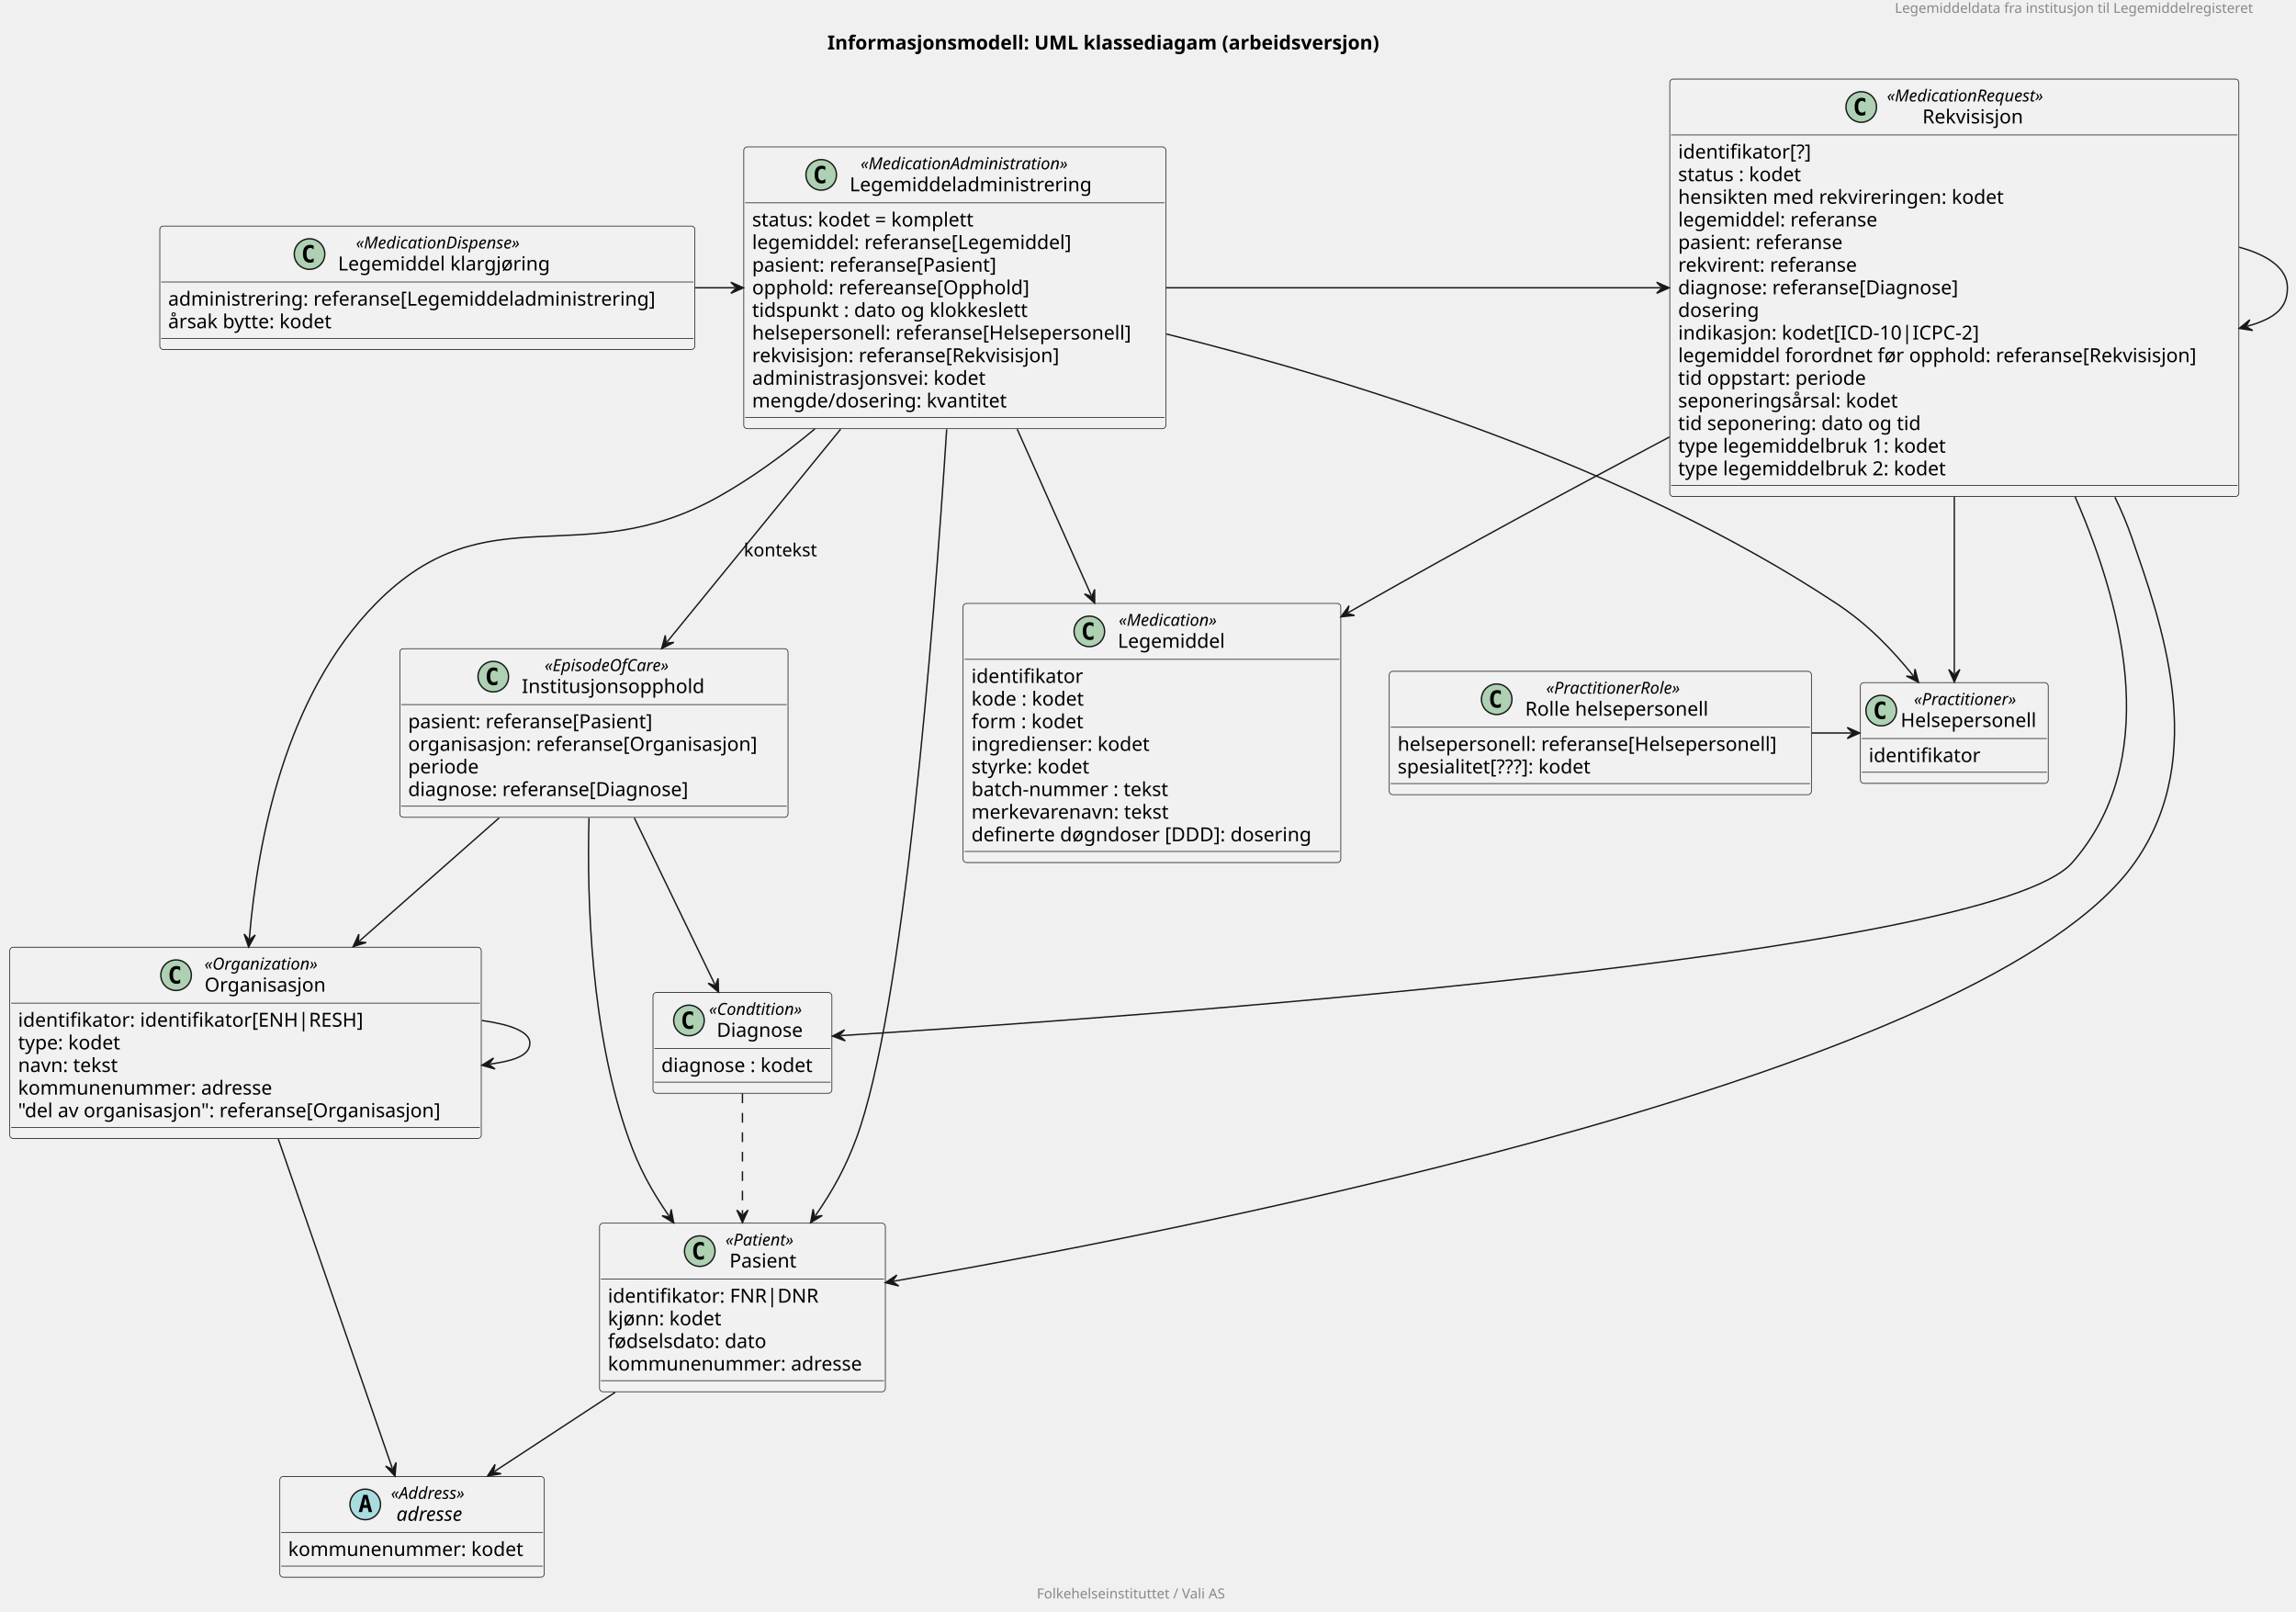
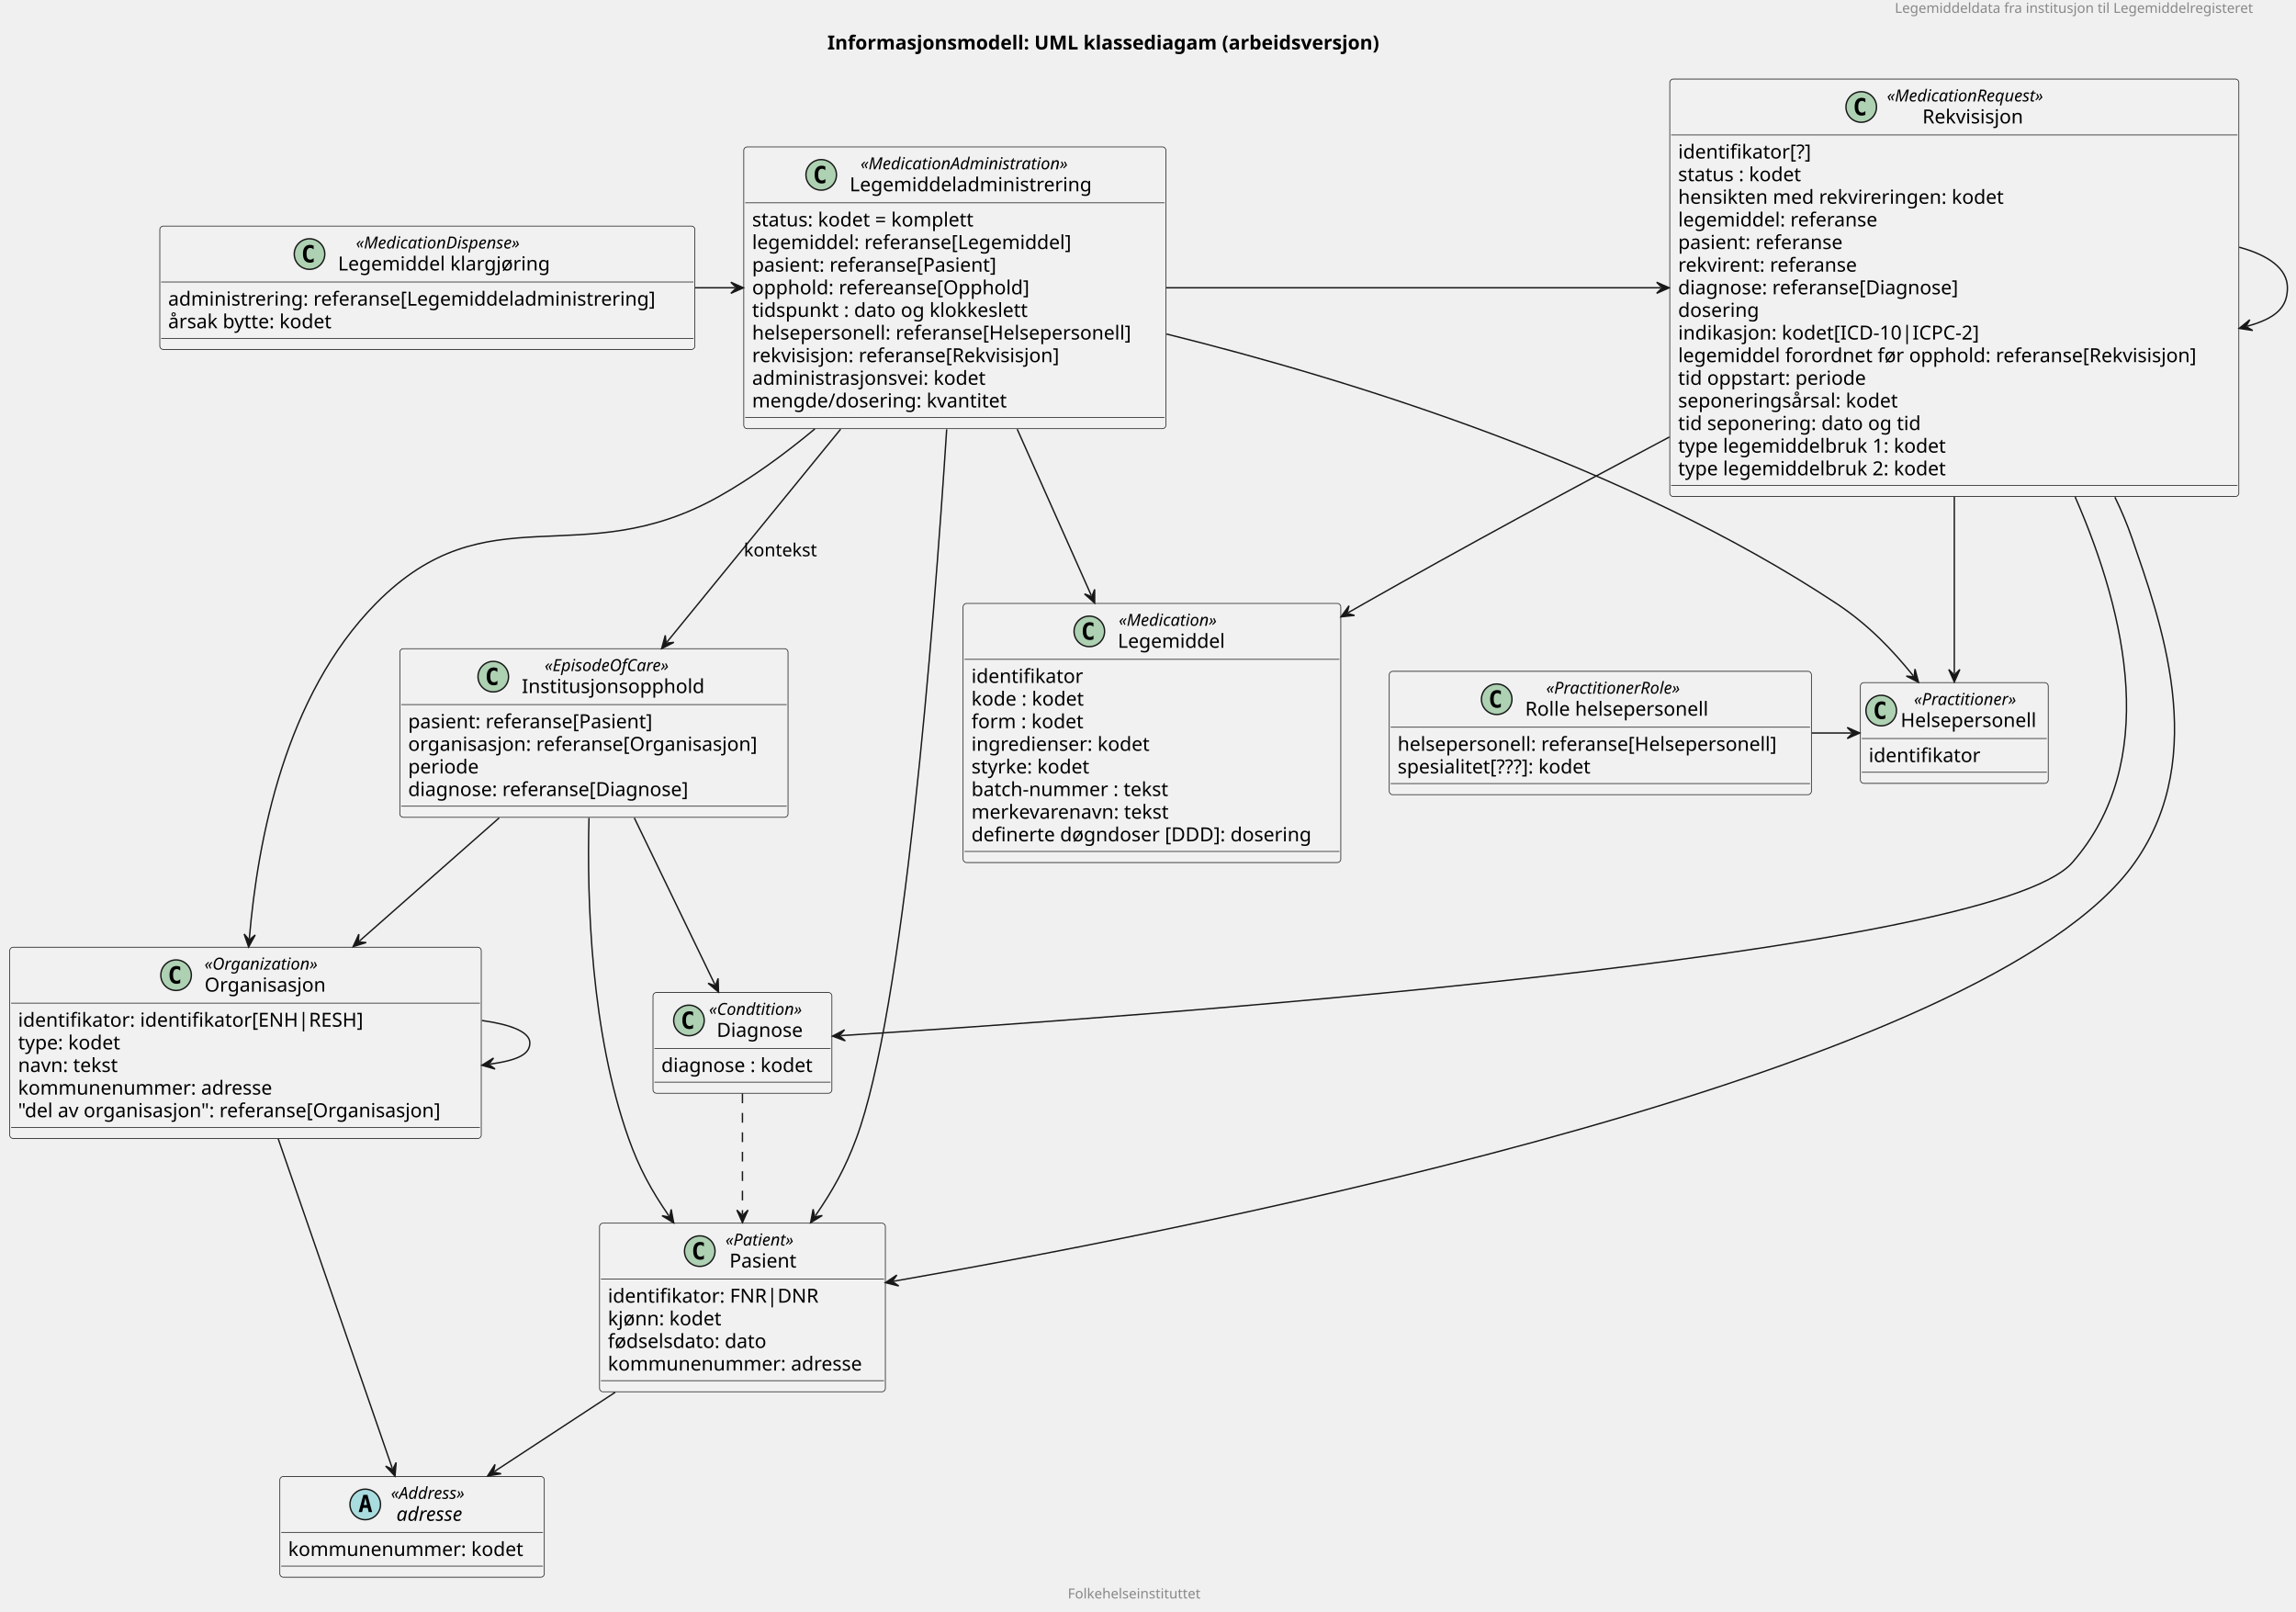
<svg xmlns="http://www.w3.org/2000/svg" contentStyleType="text/css" data-diagram-type="CLASS" height="1161px" preserveAspectRatio="none" style="width:1654px;height:1161px;background:#FFFFFF;" version="1.1" viewBox="0 0 1654 1161" width="1654px" zoomAndPan="magnify">
  <defs />
  <g>
    <text fill="#888888" font-family="sans-serif" font-size="10" lengthAdjust="spacing" textLength="275.801" x="1365.019" y="9.282">Legemiddeldata fra institusjon til Legemiddelregisteret</text>
    <text fill="#000000" font-family="sans-serif" font-size="14" font-weight="bold" lengthAdjust="spacing" textLength="448.738" x="596.041" y="35.636">Informasjonsmodell: UML klassediagam (arbeidsversjon)</text>
    <g id="elem_Pasient">
      <rect codeLine="5" fill="#F1F1F1" height="121.453" id="Pasient" rx="2.5" ry="2.5" style="stroke:#181818;stroke-width:0.5;" width="205.901" x="431.9" y="881.038" />
      <ellipse cx="504.098" cy="901.17" fill="#ADD1B2" rx="11" ry="11" style="stroke:#181818;stroke-width:1;" />
      <path d="M507.067,906.811 Q506.488,907.108 505.848,907.248 Q505.207,907.405 504.504,907.405 Q502.004,907.405 500.676,905.764 Q499.363,904.108 499.363,900.983 Q499.363,897.858 500.676,896.202 Q502.004,894.545 504.504,894.545 Q505.207,894.545 505.848,894.702 Q506.504,894.858 507.067,895.155 L507.067,897.873 Q506.442,897.295 505.848,897.03 Q505.254,896.748 504.629,896.748 Q503.285,896.748 502.598,897.827 Q501.91,898.889 501.91,900.983 Q501.91,903.077 502.598,904.155 Q503.285,905.217 504.629,905.217 Q505.254,905.217 505.848,904.952 Q506.442,904.67 507.067,904.092 L507.067,906.811 Z " fill="#000000" />
      <text fill="#000000" font-family="sans-serif" font-size="12" font-style="italic" lengthAdjust="spacing" textLength="57.006" x="522.598" y="897.176">«Patient»</text>
      <text fill="#000000" font-family="sans-serif" font-size="14" lengthAdjust="spacing" textLength="51.181" x="525.51" y="913.001">Pasient</text>
      <line style="stroke:#181818;stroke-width:0.5;" x1="432.9" x2="636.801" y1="921.303" y2="921.303" />
      <text fill="#000000" font-family="sans-serif" font-size="14" lengthAdjust="spacing" textLength="158.074" x="437.9" y="938.298">identifikator: FNR|DNR</text>
      <text fill="#000000" font-family="sans-serif" font-size="14" lengthAdjust="spacing" textLength="87.138" x="437.9" y="954.595">kjønn: kodet</text>
      <text fill="#000000" font-family="sans-serif" font-size="14" lengthAdjust="spacing" textLength="121.68" x="437.9" y="970.892">fødselsdato: dato</text>
      <text fill="#000000" font-family="sans-serif" font-size="14" lengthAdjust="spacing" textLength="193.901" x="437.9" y="987.189">kommunenummer: adresse</text>
      <line style="stroke:#181818;stroke-width:0.5;" x1="432.9" x2="636.801" y1="994.491" y2="994.491" />
    </g>
    <g id="elem_adresse">
      <rect codeLine="113" fill="#F1F1F1" height="72.562" id="adresse" rx="2.5" ry="2.5" style="stroke:#181818;stroke-width:0.5;" width="190.527" x="201.58" y="1063.497" />
      <ellipse cx="263.12" cy="1083.63" fill="#A9DCDF" rx="11" ry="11" style="stroke:#181818;stroke-width:1;" />
      <path d="M263.229,1078.974 L262.073,1084.052 L264.401,1084.052 L263.229,1078.974 Z M261.745,1076.74 L264.729,1076.74 L268.089,1089.13 L265.636,1089.13 L264.87,1086.068 L261.589,1086.068 L260.839,1089.13 L258.401,1089.13 L261.745,1076.74 Z " fill="#000000" />
      <text fill="#000000" font-family="sans-serif" font-size="12" font-style="italic" lengthAdjust="spacing" textLength="62.947" x="281.62" y="1079.636">«Address»</text>
      <text fill="#000000" font-family="sans-serif" font-size="14" font-style="italic" lengthAdjust="spacing" textLength="55.036" x="285.576" y="1095.461">adresse</text>
      <line style="stroke:#181818;stroke-width:0.5;" x1="202.58" x2="391.107" y1="1103.763" y2="1103.763" />
      <text fill="#000000" font-family="sans-serif" font-size="14" lengthAdjust="spacing" textLength="178.527" x="207.58" y="1120.758">kommunenummer: kodet</text>
      <line style="stroke:#181818;stroke-width:0.5;" x1="202.58" x2="391.107" y1="1128.06" y2="1128.06" />
    </g>
    <g id="elem_Legemiddeladministrering">
      <rect codeLine="14" fill="#F1F1F1" height="202.938" id="Legemiddeladministrering" rx="2.5" ry="2.5" style="stroke:#181818;stroke-width:0.5;" width="304.1" x="535.8" y="105.828" />
      <ellipse cx="591.585" cy="125.96" fill="#ADD1B2" rx="11" ry="11" style="stroke:#181818;stroke-width:1;" />
      <path d="M594.553,131.601 Q593.975,131.898 593.335,132.038 Q592.694,132.195 591.991,132.195 Q589.491,132.195 588.163,130.554 Q586.85,128.898 586.85,125.773 Q586.85,122.648 588.163,120.992 Q589.491,119.335 591.991,119.335 Q592.694,119.335 593.335,119.492 Q593.991,119.648 594.553,119.945 L594.553,122.663 Q593.928,122.085 593.335,121.82 Q592.741,121.538 592.116,121.538 Q590.772,121.538 590.085,122.617 Q589.397,123.679 589.397,125.773 Q589.397,127.867 590.085,128.945 Q590.772,130.007 592.116,130.007 Q592.741,130.007 593.335,129.742 Q593.928,129.46 594.553,128.882 L594.553,131.601 Z " fill="#000000" />
      <text fill="#000000" font-family="sans-serif" font-size="12" font-style="italic" lengthAdjust="spacing" textLength="168.328" x="619.936" y="121.966">«MedicationAdministration»</text>
      <text fill="#000000" font-family="sans-serif" font-size="14" lengthAdjust="spacing" textLength="184.03" x="612.085" y="137.791">Legemiddeladministrering</text>
      <line style="stroke:#181818;stroke-width:0.5;" x1="536.8" x2="838.9" y1="146.093" y2="146.093" />
      <text fill="#000000" font-family="sans-serif" font-size="14" lengthAdjust="spacing" textLength="175.157" x="541.8" y="163.088">status: kodet = komplett</text>
      <text fill="#000000" font-family="sans-serif" font-size="14" lengthAdjust="spacing" textLength="246.641" x="541.8" y="179.385">legemiddel: referanse[Legemiddel]</text>
      <text fill="#000000" font-family="sans-serif" font-size="14" lengthAdjust="spacing" textLength="189.923" x="541.8" y="195.682">pasient: referanse[Pasient]</text>
      <text fill="#000000" font-family="sans-serif" font-size="14" lengthAdjust="spacing" textLength="211.292" x="541.8" y="211.979">opphold: refereanse[Opphold]</text>
      <text fill="#000000" font-family="sans-serif" font-size="14" lengthAdjust="spacing" textLength="213.445" x="541.8" y="228.276">tidspunkt : dato og klokkeslett</text>
      <text fill="#000000" font-family="sans-serif" font-size="14" lengthAdjust="spacing" textLength="292.1" x="541.8" y="244.573">helsepersonell: referanse[Helsepersonell]</text>
      <text fill="#000000" font-family="sans-serif" font-size="14" lengthAdjust="spacing" textLength="240.003" x="541.8" y="260.87">rekvisisjon: referanse[Rekvisisjon]</text>
      <text fill="#000000" font-family="sans-serif" font-size="14" lengthAdjust="spacing" textLength="180.407" x="541.8" y="277.166">administrasjonsvei: kodet</text>
      <text fill="#000000" font-family="sans-serif" font-size="14" lengthAdjust="spacing" textLength="194.975" x="541.8" y="293.463">mengde/dosering: kvantitet</text>
      <line style="stroke:#181818;stroke-width:0.5;" x1="536.8" x2="838.9" y1="300.765" y2="300.765" />
    </g>
    <g id="elem_Legemiddel">
      <rect codeLine="33" fill="#F1F1F1" height="186.641" id="Legemiddel" rx="2.5" ry="2.5" style="stroke:#181818;stroke-width:0.5;" width="272.087" x="693.8" y="434.647" />
      <ellipse cx="784.735" cy="454.78" fill="#ADD1B2" rx="11" ry="11" style="stroke:#181818;stroke-width:1;" />
      <path d="M787.704,460.421 Q787.126,460.718 786.485,460.858 Q785.844,461.015 785.141,461.015 Q782.641,461.015 781.313,459.374 Q780.001,457.718 780.001,454.593 Q780.001,451.468 781.313,449.812 Q782.641,448.155 785.141,448.155 Q785.844,448.155 786.485,448.312 Q787.141,448.468 787.704,448.765 L787.704,451.483 Q787.079,450.905 786.485,450.64 Q785.891,450.358 785.266,450.358 Q783.923,450.358 783.235,451.437 Q782.548,452.499 782.548,454.593 Q782.548,456.687 783.235,457.765 Q783.923,458.827 785.266,458.827 Q785.891,458.827 786.485,458.562 Q787.079,458.28 787.704,457.702 L787.704,460.421 Z " fill="#000000" />
      <text fill="#000000" font-family="sans-serif" font-size="12" font-style="italic" lengthAdjust="spacing" textLength="80.309" x="805.939" y="450.786">«Medication»</text>
      <text fill="#000000" font-family="sans-serif" font-size="14" lengthAdjust="spacing" textLength="81.717" x="805.235" y="466.611">Legemiddel</text>
      <line style="stroke:#181818;stroke-width:0.5;" x1="694.8" x2="964.887" y1="474.913" y2="474.913" />
      <text fill="#000000" font-family="sans-serif" font-size="14" lengthAdjust="spacing" textLength="84.957" x="699.8" y="491.908">identifikator</text>
      <text fill="#000000" font-family="sans-serif" font-size="14" lengthAdjust="spacing" textLength="87.452" x="699.8" y="508.205">kode : kodet</text>
      <text fill="#000000" font-family="sans-serif" font-size="14" lengthAdjust="spacing" textLength="86.167" x="699.8" y="524.502">form : kodet</text>
      <text fill="#000000" font-family="sans-serif" font-size="14" lengthAdjust="spacing" textLength="136.773" x="699.8" y="540.799">ingredienser: kodet</text>
      <text fill="#000000" font-family="sans-serif" font-size="14" lengthAdjust="spacing" textLength="92.374" x="699.8" y="557.096">styrke: kodet</text>
      <text fill="#000000" font-family="sans-serif" font-size="14" lengthAdjust="spacing" textLength="152.578" x="699.8" y="573.393">batch-nummer : tekst</text>
      <text fill="#000000" font-family="sans-serif" font-size="14" lengthAdjust="spacing" textLength="154.731" x="699.8" y="589.689">merkevarenavn: tekst</text>
      <text fill="#000000" font-family="sans-serif" font-size="14" lengthAdjust="spacing" textLength="260.087" x="699.8" y="605.986">definerte døgndoser [DDD]: dosering</text>
      <line style="stroke:#181818;stroke-width:0.5;" x1="694.8" x2="964.887" y1="613.288" y2="613.288" />
    </g>
    <g id="elem_Helsepersonell">
      <rect codeLine="44" fill="#F1F1F1" height="72.562" id="Helsepersonell" rx="2.5" ry="2.5" style="stroke:#181818;stroke-width:0.5;" width="135.318" x="1340.19" y="491.688" />
      <ellipse cx="1355.19" cy="511.82" fill="#ADD1B2" rx="11" ry="11" style="stroke:#181818;stroke-width:1;" />
      <path d="M1358.159,517.461 Q1357.581,517.758 1356.94,517.898 Q1356.299,518.055 1355.596,518.055 Q1353.096,518.055 1351.768,516.414 Q1350.456,514.758 1350.456,511.633 Q1350.456,508.508 1351.768,506.852 Q1353.096,505.195 1355.596,505.195 Q1356.299,505.195 1356.94,505.352 Q1357.596,505.508 1358.159,505.805 L1358.159,508.523 Q1357.534,507.945 1356.94,507.68 Q1356.346,507.398 1355.721,507.398 Q1354.378,507.398 1353.69,508.477 Q1353.003,509.539 1353.003,511.633 Q1353.003,513.727 1353.69,514.805 Q1354.378,515.867 1355.721,515.867 Q1356.346,515.867 1356.94,515.602 Q1357.534,515.32 1358.159,514.742 L1358.159,517.461 Z " fill="#000000" />
      <text fill="#000000" font-family="sans-serif" font-size="12" font-style="italic" lengthAdjust="spacing" textLength="84.147" x="1378.776" y="507.826">«Practitioner»</text>
      <text fill="#000000" font-family="sans-serif" font-size="14" lengthAdjust="spacing" textLength="103.318" x="1369.19" y="523.651">Helsepersonell</text>
      <line style="stroke:#181818;stroke-width:0.5;" x1="1341.19" x2="1474.508" y1="531.953" y2="531.953" />
      <text fill="#000000" font-family="sans-serif" font-size="14" lengthAdjust="spacing" textLength="84.957" x="1346.19" y="548.948">identifikator</text>
      <line style="stroke:#181818;stroke-width:0.5;" x1="1341.19" x2="1474.508" y1="556.25" y2="556.25" />
    </g>
    <g id="elem_Organisasjon">
      <rect codeLine="47" fill="#F1F1F1" height="137.75" id="Organisasjon" rx="2.5" ry="2.5" style="stroke:#181818;stroke-width:0.5;" width="339.694" x="7" y="682.288" />
      <ellipse cx="126.848" cy="702.42" fill="#ADD1B2" rx="11" ry="11" style="stroke:#181818;stroke-width:1;" />
      <path d="M129.816,708.061 Q129.238,708.358 128.598,708.498 Q127.957,708.655 127.254,708.655 Q124.754,708.655 123.426,707.014 Q122.113,705.358 122.113,702.233 Q122.113,699.108 123.426,697.452 Q124.754,695.795 127.254,695.795 Q127.957,695.795 128.598,695.952 Q129.254,696.108 129.816,696.405 L129.816,699.123 Q129.191,698.545 128.598,698.28 Q128.004,697.998 127.379,697.998 Q126.035,697.998 125.348,699.077 Q124.66,700.139 124.66,702.233 Q124.66,704.327 125.348,705.405 Q126.035,706.467 127.379,706.467 Q128.004,706.467 128.598,706.202 Q129.191,705.92 129.816,705.342 L129.816,708.061 Z " fill="#000000" />
      <text fill="#000000" font-family="sans-serif" font-size="12" font-style="italic" lengthAdjust="spacing" textLength="91.611" x="147.292" y="698.426">«Organization»</text>
      <text fill="#000000" font-family="sans-serif" font-size="14" lengthAdjust="spacing" textLength="91.499" x="147.348" y="714.251">Organisasjon</text>
      <line style="stroke:#181818;stroke-width:0.5;" x1="8" x2="345.694" y1="722.553" y2="722.553" />
      <text fill="#000000" font-family="sans-serif" font-size="14" lengthAdjust="spacing" textLength="262.555" x="13" y="739.548">identifikator: identifikator[ENH|RESH]</text>
      <text fill="#000000" font-family="sans-serif" font-size="14" lengthAdjust="spacing" textLength="80.103" x="13" y="755.845">type: kodet</text>
      <text fill="#000000" font-family="sans-serif" font-size="14" lengthAdjust="spacing" textLength="78.77" x="13" y="772.142">navn: tekst</text>
      <text fill="#000000" font-family="sans-serif" font-size="14" lengthAdjust="spacing" textLength="193.901" x="13" y="788.439">kommunenummer: adresse</text>
      <text fill="#000000" font-family="sans-serif" font-size="14" lengthAdjust="spacing" textLength="327.694" x="13" y="804.736">"del av organisasjon": referanse[Organisasjon]</text>
      <line style="stroke:#181818;stroke-width:0.5;" x1="8" x2="345.694" y1="812.038" y2="812.038" />
    </g>
    <g id="elem_Rekvisisjon">
      <rect codeLine="75" fill="#F1F1F1" height="300.719" id="Rekvisisjon" rx="2.5" ry="2.5" style="stroke:#181818;stroke-width:0.5;" width="409.94" x="1202.88" y="56.938" />
      <ellipse cx="1340.804" cy="77.07" fill="#ADD1B2" rx="11" ry="11" style="stroke:#181818;stroke-width:1;" />
      <path d="M1343.773,82.711 Q1343.195,83.008 1342.554,83.148 Q1341.914,83.305 1341.211,83.305 Q1338.711,83.305 1337.382,81.664 Q1336.07,80.008 1336.07,76.883 Q1336.07,73.758 1337.382,72.102 Q1338.711,70.445 1341.211,70.445 Q1341.914,70.445 1342.554,70.602 Q1343.211,70.758 1343.773,71.055 L1343.773,73.773 Q1343.148,73.195 1342.554,72.93 Q1341.961,72.648 1341.336,72.648 Q1339.992,72.648 1339.304,73.727 Q1338.617,74.789 1338.617,76.883 Q1338.617,78.977 1339.304,80.055 Q1339.992,81.117 1341.336,81.117 Q1341.961,81.117 1342.554,80.852 Q1343.148,80.57 1343.773,79.992 L1343.773,82.711 Z " fill="#000000" />
      <text fill="#000000" font-family="sans-serif" font-size="12" font-style="italic" lengthAdjust="spacing" textLength="129.592" x="1359.304" y="73.076">«MedicationRequest»</text>
      <text fill="#000000" font-family="sans-serif" font-size="14" lengthAdjust="spacing" textLength="78.429" x="1384.886" y="88.901">Rekvisisjon</text>
      <line style="stroke:#181818;stroke-width:0.5;" x1="1203.88" x2="1611.82" y1="97.203" y2="97.203" />
      <text fill="#000000" font-family="sans-serif" font-size="14" lengthAdjust="spacing" textLength="103.311" x="1208.88" y="114.198">identifikator[?]</text>
      <text fill="#000000" font-family="sans-serif" font-size="14" lengthAdjust="spacing" textLength="96.298" x="1208.88" y="130.495">status : kodet</text>
      <text fill="#000000" font-family="sans-serif" font-size="14" lengthAdjust="spacing" textLength="251.405" x="1208.88" y="146.792">hensikten med rekvireringen: kodet</text>
      <text fill="#000000" font-family="sans-serif" font-size="14" lengthAdjust="spacing" textLength="154" x="1208.88" y="163.089">legemiddel: referanse</text>
      <text fill="#000000" font-family="sans-serif" font-size="14" lengthAdjust="spacing" textLength="127.818" x="1208.88" y="179.386">pasient: referanse</text>
      <text fill="#000000" font-family="sans-serif" font-size="14" lengthAdjust="spacing" textLength="139.576" x="1208.88" y="195.683">rekvirent: referanse</text>
      <text fill="#000000" font-family="sans-serif" font-size="14" lengthAdjust="spacing" textLength="216.186" x="1208.88" y="211.98">diagnose: referanse[Diagnose]</text>
      <text fill="#000000" font-family="sans-serif" font-size="14" lengthAdjust="spacing" textLength="60.765" x="1208.88" y="228.276">dosering</text>
      <text fill="#000000" font-family="sans-serif" font-size="14" lengthAdjust="spacing" textLength="228.949" x="1208.88" y="244.573">indikasjon: kodet[ICD-10|ICPC-2]</text>
      <text fill="#000000" font-family="sans-serif" font-size="14" lengthAdjust="spacing" textLength="397.94" x="1208.88" y="260.87">legemiddel forordnet før opphold: referanse[Rekvisisjon]</text>
      <text fill="#000000" font-family="sans-serif" font-size="14" lengthAdjust="spacing" textLength="144.04" x="1208.88" y="277.167">tid oppstart: periode</text>
      <text fill="#000000" font-family="sans-serif" font-size="14" lengthAdjust="spacing" textLength="168.472" x="1208.88" y="293.464">seponeringsårsal: kodet</text>
      <text fill="#000000" font-family="sans-serif" font-size="14" lengthAdjust="spacing" textLength="186.273" x="1208.88" y="309.761">tid seponering: dato og tid</text>
      <text fill="#000000" font-family="sans-serif" font-size="14" lengthAdjust="spacing" textLength="207.341" x="1208.88" y="326.058">type legemiddelbruk 1: kodet</text>
      <text fill="#000000" font-family="sans-serif" font-size="14" lengthAdjust="spacing" textLength="207.341" x="1208.88" y="342.354">type legemiddelbruk 2: kodet</text>
      <line style="stroke:#181818;stroke-width:0.5;" x1="1203.88" x2="1611.82" y1="349.656" y2="349.656" />
    </g>
    <g id="elem_Institusjonsopphold">
      <rect codeLine="58" fill="#F1F1F1" height="121.453" id="Institusjonsopphold" rx="2.5" ry="2.5" style="stroke:#181818;stroke-width:0.5;" width="279.661" x="288.02" y="467.248" />
      <ellipse cx="355.347" cy="487.38" fill="#ADD1B2" rx="11" ry="11" style="stroke:#181818;stroke-width:1;" />
      <path d="M358.316,493.021 Q357.738,493.318 357.097,493.458 Q356.457,493.615 355.753,493.615 Q353.253,493.615 351.925,491.974 Q350.613,490.318 350.613,487.193 Q350.613,484.068 351.925,482.412 Q353.253,480.755 355.753,480.755 Q356.457,480.755 357.097,480.912 Q357.753,481.068 358.316,481.365 L358.316,484.083 Q357.691,483.505 357.097,483.24 Q356.503,482.958 355.878,482.958 Q354.535,482.958 353.847,484.037 Q353.16,485.099 353.16,487.193 Q353.16,489.287 353.847,490.365 Q354.535,491.427 355.878,491.427 Q356.503,491.427 357.097,491.162 Q357.691,490.88 358.316,490.302 L358.316,493.021 Z " fill="#000000" />
      <text fill="#000000" font-family="sans-serif" font-size="12" font-style="italic" lengthAdjust="spacing" textLength="103.529" x="392.336" y="483.386">«EpisodeOfCare»</text>
      <text fill="#000000" font-family="sans-serif" font-size="14" lengthAdjust="spacing" textLength="136.507" x="375.847" y="499.211">Institusjonsopphold</text>
      <line style="stroke:#181818;stroke-width:0.5;" x1="289.02" x2="566.681" y1="507.513" y2="507.513" />
      <text fill="#000000" font-family="sans-serif" font-size="14" lengthAdjust="spacing" textLength="189.923" x="294.02" y="524.508">pasient: referanse[Pasient]</text>
      <text fill="#000000" font-family="sans-serif" font-size="14" lengthAdjust="spacing" textLength="267.661" x="294.02" y="540.805">organisasjon: referanse[Organisasjon]</text>
      <text fill="#000000" font-family="sans-serif" font-size="14" lengthAdjust="spacing" textLength="53.211" x="294.02" y="557.102">periode</text>
      <text fill="#000000" font-family="sans-serif" font-size="14" lengthAdjust="spacing" textLength="216.186" x="294.02" y="573.399">diagnose: referanse[Diagnose]</text>
      <line style="stroke:#181818;stroke-width:0.5;" x1="289.02" x2="566.681" y1="580.701" y2="580.701" />
    </g>
    <g id="elem_Diagnose">
      <rect codeLine="69" fill="#F1F1F1" height="72.562" id="Diagnose" rx="2.5" ry="2.5" style="stroke:#181818;stroke-width:0.5;" width="128.867" x="470.41" y="714.888" />
      <ellipse cx="496.307" cy="735.02" fill="#ADD1B2" rx="11" ry="11" style="stroke:#181818;stroke-width:1;" />
      <path d="M499.275,740.661 Q498.697,740.958 498.057,741.098 Q497.416,741.255 496.713,741.255 Q494.213,741.255 492.885,739.614 Q491.572,737.958 491.572,734.833 Q491.572,731.708 492.885,730.052 Q494.213,728.395 496.713,728.395 Q497.416,728.395 498.057,728.552 Q498.713,728.708 499.275,729.005 L499.275,731.723 Q498.65,731.145 498.057,730.88 Q497.463,730.598 496.838,730.598 Q495.494,730.598 494.807,731.677 Q494.119,732.739 494.119,734.833 Q494.119,736.927 494.807,738.005 Q495.494,739.067 496.838,739.067 Q497.463,739.067 498.057,738.802 Q498.65,738.52 499.275,737.942 L499.275,740.661 Z " fill="#000000" />
      <text fill="#000000" font-family="sans-serif" font-size="12" font-style="italic" lengthAdjust="spacing" textLength="76.652" x="510.728" y="731.026">«Condtition»</text>
      <text fill="#000000" font-family="sans-serif" font-size="14" lengthAdjust="spacing" textLength="65.481" x="516.314" y="746.851">Diagnose</text>
      <line style="stroke:#181818;stroke-width:0.5;" x1="471.41" x2="598.277" y1="755.153" y2="755.153" />
      <text fill="#000000" font-family="sans-serif" font-size="14" lengthAdjust="spacing" textLength="116.867" x="476.41" y="772.148">diagnose : kodet</text>
      <line style="stroke:#181818;stroke-width:0.5;" x1="471.41" x2="598.277" y1="779.45" y2="779.45" />
    </g>
    <g id="elem_Legemiddel klargjøring">
      <rect codeLine="99" fill="#F1F1F1" height="88.859" id="Legemiddel klargjøring" rx="2.5" ry="2.5" style="stroke:#181818;stroke-width:0.5;" width="385.461" x="115.12" y="162.857" />
      <ellipse cx="222.977" cy="182.99" fill="#ADD1B2" rx="11" ry="11" style="stroke:#181818;stroke-width:1;" />
      <path d="M225.946,188.631 Q225.368,188.928 224.727,189.068 Q224.087,189.225 223.384,189.225 Q220.884,189.225 219.555,187.584 Q218.243,185.928 218.243,182.803 Q218.243,179.678 219.555,178.022 Q220.884,176.365 223.384,176.365 Q224.087,176.365 224.727,176.522 Q225.384,176.678 225.946,176.975 L225.946,179.693 Q225.321,179.115 224.727,178.85 Q224.134,178.568 223.509,178.568 Q222.165,178.568 221.477,179.647 Q220.79,180.709 220.79,182.803 Q220.79,184.897 221.477,185.975 Q222.165,187.037 223.509,187.037 Q224.134,187.037 224.727,186.772 Q225.321,186.49 225.946,185.912 L225.946,188.631 Z " fill="#000000" />
      <text fill="#000000" font-family="sans-serif" font-size="12" font-style="italic" lengthAdjust="spacing" textLength="135.375" x="256.413" y="178.996">«MedicationDispense»</text>
      <text fill="#000000" font-family="sans-serif" font-size="14" lengthAdjust="spacing" textLength="161.246" x="243.477" y="194.821">Legemiddel klargjøring</text>
      <line style="stroke:#181818;stroke-width:0.5;" x1="116.12" x2="499.581" y1="203.123" y2="203.123" />
      <text fill="#000000" font-family="sans-serif" font-size="14" lengthAdjust="spacing" textLength="373.461" x="121.12" y="220.118">administrering: referanse[Legemiddeladministrering]</text>
      <text fill="#000000" font-family="sans-serif" font-size="14" lengthAdjust="spacing" textLength="128.358" x="121.12" y="236.415">årsak bytte: kodet</text>
      <line style="stroke:#181818;stroke-width:0.5;" x1="116.12" x2="499.581" y1="243.717" y2="243.717" />
    </g>
    <g id="elem_Rolle helsepersonell">
      <rect codeLine="106" fill="#F1F1F1" height="88.859" id="Rolle helsepersonell" rx="2.5" ry="2.5" style="stroke:#181818;stroke-width:0.5;" width="304.1" x="1000.8" y="483.538" />
      <ellipse cx="1078.2" cy="503.67" fill="#ADD1B2" rx="11" ry="11" style="stroke:#181818;stroke-width:1;" />
      <path d="M1081.169,509.311 Q1080.591,509.608 1079.95,509.748 Q1079.309,509.905 1078.606,509.905 Q1076.106,509.905 1074.778,508.264 Q1073.466,506.608 1073.466,503.483 Q1073.466,500.358 1074.778,498.702 Q1076.106,497.045 1078.606,497.045 Q1079.309,497.045 1079.95,497.202 Q1080.606,497.358 1081.169,497.655 L1081.169,500.373 Q1080.544,499.795 1079.95,499.53 Q1079.356,499.248 1078.731,499.248 Q1077.387,499.248 1076.7,500.327 Q1076.012,501.389 1076.012,503.483 Q1076.012,505.577 1076.7,506.655 Q1077.387,507.717 1078.731,507.717 Q1079.356,507.717 1079.95,507.452 Q1080.544,507.17 1081.169,506.592 L1081.169,509.311 Z " fill="#000000" />
      <text fill="#000000" font-family="sans-serif" font-size="12" font-style="italic" lengthAdjust="spacing" textLength="110.543" x="1113.828" y="499.676">«PractitionerRole»</text>
      <text fill="#000000" font-family="sans-serif" font-size="14" lengthAdjust="spacing" textLength="140.8" x="1098.7" y="515.501">Rolle helsepersonell</text>
      <line style="stroke:#181818;stroke-width:0.5;" x1="1001.8" x2="1303.9" y1="523.803" y2="523.803" />
      <text fill="#000000" font-family="sans-serif" font-size="14" lengthAdjust="spacing" textLength="292.1" x="1006.8" y="540.798">helsepersonell: referanse[Helsepersonell]</text>
      <text fill="#000000" font-family="sans-serif" font-size="14" lengthAdjust="spacing" textLength="153.973" x="1006.8" y="557.095">spesialitet[???]: kodet</text>
      <line style="stroke:#181818;stroke-width:0.5;" x1="1001.8" x2="1303.9" y1="564.397" y2="564.397" />
    </g>
    <g id="link_Pasient_adresse">
      <path codeLine="12" d="M443.17,1002.857 C412.14,1023.207 383.498,1041.978 356.298,1059.808 " fill="#FFFFFF" fill-opacity="0" id="Pasient-to-adresse" style="stroke:#181818;stroke-width:1;" />
      <polygon fill="#181818" points="351.28,1063.098,361,1061.509,355.462,1060.356,356.614,1054.818,351.28,1063.098" style="stroke:#181818;stroke-width:1;" />
    </g>
    <g id="link_Legemiddeladministrering_Legemiddel">
      <path codeLine="26" d="M732.78,309.127 C750.65,349.238 768.648,389.627 786.138,428.887 " fill="#FFFFFF" fill-opacity="0" id="Legemiddeladministrering-to-Legemiddel" style="stroke:#181818;stroke-width:1;" />
      <polygon fill="#181818" points="788.58,434.368,788.571,424.519,786.545,429.8,781.264,427.774,788.58,434.368" style="stroke:#181818;stroke-width:1;" />
    </g>
    <g id="link_Legemiddeladministrering_Pasient">
      <path codeLine="27" d="M681.98,309.228 C672.34,458.127 650.77,728.847 616.85,820.038 C608.99,841.178 600.084,857.266 587.374,875.716 " fill="#FFFFFF" fill-opacity="0" id="Legemiddeladministrering-to-Pasient" style="stroke:#181818;stroke-width:1;" />
      <polygon fill="#181818" points="583.97,880.658,592.37,875.515,586.807,876.54,585.782,870.977,583.97,880.658" style="stroke:#181818;stroke-width:1;" />
    </g>
    <g id="link_Legemiddeladministrering_Helsepersonell">
      <path codeLine="28" d="M840.33,240.588 C975.21,274.087 1173.27,335.678 1322.85,434.647 C1345.74,449.798 1362.922,467.728 1378.292,486.778 " fill="#FFFFFF" fill-opacity="0" id="Legemiddeladministrering-to-Helsepersonell" style="stroke:#181818;stroke-width:1;" />
      <polygon fill="#181818" points="1382.06,491.447,1379.522,481.931,1378.92,487.556,1373.296,486.955,1382.06,491.447" style="stroke:#181818;stroke-width:1;" />
    </g>
    <g id="link_Legemiddeladministrering_Organisasjon">
      <path codeLine="29" d="M587.01,308.938 C565.4,326.918 541.83,344.188 517.85,357.647 C417.58,413.938 351.64,352.827 270.85,434.647 C205.29,501.048 185.626,605.089 179.616,676.099 " fill="#FFFFFF" fill-opacity="0" id="Legemiddeladministrering-to-Organisasjon" style="stroke:#181818;stroke-width:1;" />
      <polygon fill="#181818" points="179.11,682.077,183.855,673.447,179.532,677.095,175.883,672.772,179.11,682.077" style="stroke:#181818;stroke-width:1;" />
    </g>
    <g id="link_Legemiddeladministrering_Rekvisisjon">
      <path codeLine="30" d="M840.07,207.287 C960.85,207.287 1075.64,207.287 1196.42,207.287 " fill="#FFFFFF" fill-opacity="0" id="Legemiddeladministrering-to-Rekvisisjon" style="stroke:#181818;stroke-width:1;" />
      <polygon fill="#181818" points="1202.42,207.287,1193.42,203.287,1197.42,207.287,1193.42,211.287,1202.42,207.287" style="stroke:#181818;stroke-width:1;" />
    </g>
    <g id="link_Legemiddeladministrering_Institusjonsopphold">
      <path codeLine="31" d="M605.58,309.127 C563.18,361.098 516.703,418.058 480.463,462.478 " fill="#FFFFFF" fill-opacity="0" id="Legemiddeladministrering-to-Institusjonsopphold" style="stroke:#181818;stroke-width:1;" />
      <polygon fill="#181818" points="476.67,467.127,485.459,462.683,479.831,463.253,479.26,457.625,476.67,467.127" style="stroke:#181818;stroke-width:1;" />
      <text fill="#000000" font-family="sans-serif" font-size="13" lengthAdjust="spacing" textLength="56.215" x="535.85" y="400.714">kontekst</text>
    </g>
    <g id="link_Organisasjon_adresse">
      <path codeLine="55" d="M200.41,820.227 C225.67,893.178 262.817,1000.488 282.577,1057.548 " fill="#FFFFFF" fill-opacity="0" id="Organisasjon-to-adresse" style="stroke:#181818;stroke-width:1;" />
      <polygon fill="#181818" points="284.54,1063.217,285.375,1053.404,282.904,1058.493,277.815,1056.022,284.54,1063.217" style="stroke:#181818;stroke-width:1;" />
    </g>
    <g id="link_Organisasjon_Organisasjon">
      <path codeLine="56" d="M347.17,735.048 C368.02,737.938 381.69,743.308 381.69,751.168 C381.69,759.028 373.963,763.574 353.113,766.464 " fill="#FFFFFF" fill-opacity="0" id="Organisasjon-to-Organisasjon" style="stroke:#181818;stroke-width:1;" />
      <polygon fill="#181818" points="347.17,767.288,356.634,770.014,352.123,766.601,355.536,762.09,347.17,767.288" style="stroke:#181818;stroke-width:1;" />
    </g>
    <g id="link_Institusjonsopphold_Pasient">
      <path codeLine="65" d="M424.3,589.087 C422.73,649.288 425.74,743.688 452.85,820.038 C460.39,841.288 469.193,857.419 481.913,875.859 " fill="#FFFFFF" fill-opacity="0" id="Institusjonsopphold-to-Pasient" style="stroke:#181818;stroke-width:1;" />
      <polygon fill="#181818" points="485.32,880.798,483.502,871.118,482.481,876.682,476.917,875.66,485.32,880.798" style="stroke:#181818;stroke-width:1;" />
    </g>
    <g id="link_Institusjonsopphold_Organisasjon">
      <path codeLine="66" d="M359.59,589.117 C327.07,617.778 292.531,648.22 258.901,677.86 " fill="#FFFFFF" fill-opacity="0" id="Institusjonsopphold-to-Organisasjon" style="stroke:#181818;stroke-width:1;" />
      <polygon fill="#181818" points="254.4,681.827,263.797,678.878,258.151,678.521,258.507,672.876,254.4,681.827" style="stroke:#181818;stroke-width:1;" />
    </g>
    <g id="link_Institusjonsopphold_Diagnose">
      <path codeLine="67" d="M456.94,589.117 C476.38,629.288 498.658,675.356 515.008,709.166 " fill="#FFFFFF" fill-opacity="0" id="Institusjonsopphold-to-Diagnose" style="stroke:#181818;stroke-width:1;" />
      <polygon fill="#181818" points="517.62,714.567,517.303,704.724,515.443,710.066,510.101,708.207,517.62,714.567" style="stroke:#181818;stroke-width:1;" />
    </g>
    <g id="link_Diagnose_Pasient">
      <path codeLine="73" d="M534.85,787.638 C534.85,813.788 534.85,843.967 534.85,874.597 " fill="#FFFFFF" fill-opacity="0" id="Diagnose-to-Pasient" style="stroke:#181818;stroke-width:1;stroke-dasharray:7.0,7.0;" />
      <polygon fill="#181818" points="534.85,880.597,538.85,871.597,534.85,875.597,530.85,871.597,534.85,880.597" style="stroke:#181818;stroke-width:1;" />
    </g>
    <g id="link_Rekvisisjon_Diagnose">
      <path codeLine="93" d="M1494.88,357.887 C1532.59,444.267 1555.49,549.658 1492.85,621.288 C1433.81,688.798 811.468,733.042 605.678,745.932 " fill="#FFFFFF" fill-opacity="0" id="Rekvisisjon-to-Diagnose" style="stroke:#181818;stroke-width:1;" />
      <polygon fill="#181818" points="599.69,746.308,608.923,749.737,604.68,745.995,608.422,741.753,599.69,746.308" style="stroke:#181818;stroke-width:1;" />
    </g>
    <g id="link_Rekvisisjon_Legemiddel">
      <path codeLine="94" d="M1202.62,314.757 C1132.48,351.897 1053.83,394.368 982.85,434.647 C977.32,437.788 976.884,438.013 971.214,441.293 " fill="#FFFFFF" fill-opacity="0" id="Rekvisisjon-to-Legemiddel" style="stroke:#181818;stroke-width:1;" />
      <polygon fill="#181818" points="966.02,444.298,975.813,443.253,970.348,441.794,971.808,436.329,966.02,444.298" style="stroke:#181818;stroke-width:1;" />
    </g>
    <g id="link_Rekvisisjon_Pasient">
      <path codeLine="95" d="M1523.56,358.108 C1528.26,367.817 1532.43,377.707 1535.85,387.647 C1555.8,445.688 1592.45,543.878 1537.85,621.288 C1431.79,771.668 877.871,882.119 643.781,922.849 " fill="#FFFFFF" fill-opacity="0" id="Rekvisisjon-to-Pasient" style="stroke:#181818;stroke-width:1;" />
      <polygon fill="#181818" points="637.87,923.878,647.423,926.275,642.796,923.02,646.051,918.394,637.87,923.878" style="stroke:#181818;stroke-width:1;" />
    </g>
    <g id="link_Rekvisisjon_Helsepersonell">
      <path codeLine="96" d="M1407.85,357.837 C1407.85,407.478 1407.85,452.397 1407.85,485.217 " fill="#FFFFFF" fill-opacity="0" id="Rekvisisjon-to-Helsepersonell" style="stroke:#181818;stroke-width:1;" />
      <polygon fill="#181818" points="1407.85,491.217,1411.85,482.217,1407.85,486.217,1403.85,482.217,1407.85,491.217" style="stroke:#181818;stroke-width:1;" />
    </g>
    <g id="link_Rekvisisjon_Rekvisisjon">
      <path codeLine="97" d="M1613.09,178.067 C1634.27,183.808 1647.82,193.548 1647.82,207.287 C1647.82,221.028 1640.061,229.208 1618.881,234.948 " fill="#FFFFFF" fill-opacity="0" id="Rekvisisjon-to-Rekvisisjon" style="stroke:#181818;stroke-width:1;" />
      <polygon fill="#181818" points="1613.09,236.518,1622.823,238.024,1617.916,235.21,1620.73,230.303,1613.09,236.518" style="stroke:#181818;stroke-width:1;" />
    </g>
    <g id="link_Legemiddel klargjøring_Legemiddeladministrering">
      <path codeLine="104" d="M500.82,207.287 C512.38,207.287 517.95,207.287 529.52,207.287 " fill="#FFFFFF" fill-opacity="0" id="Legemiddel klargjøring-to-Legemiddeladministrering" style="stroke:#181818;stroke-width:1;" />
      <polygon fill="#181818" points="535.52,207.287,526.52,203.287,530.52,207.287,526.52,211.287,535.52,207.287" style="stroke:#181818;stroke-width:1;" />
    </g>
    <g id="link_Rolle helsepersonell_Helsepersonell">
      <path codeLine="111" d="M1305.25,527.967 C1316.74,527.967 1322.23,527.967 1333.72,527.967 " fill="#FFFFFF" fill-opacity="0" id="Rolle helsepersonell-to-Helsepersonell" style="stroke:#181818;stroke-width:1;" />
      <polygon fill="#181818" points="1339.72,527.967,1330.72,523.967,1334.72,527.967,1330.72,531.967,1339.72,527.967" style="stroke:#181818;stroke-width:1;" />
    </g>
-     <text fill="#888888" font-family="sans-serif" font-size="10" lengthAdjust="spacing" textLength="147.041" x="746.889" y="1151.342">Folkehelseinstituttet / Vali AS</text>
+     <text fill="#888888" font-family="sans-serif" font-size="10" lengthAdjust="spacing" textLength="102.422" x="769.199" y="1151.342">Folkehelseinstituttet</text>
  </g>
</svg>
